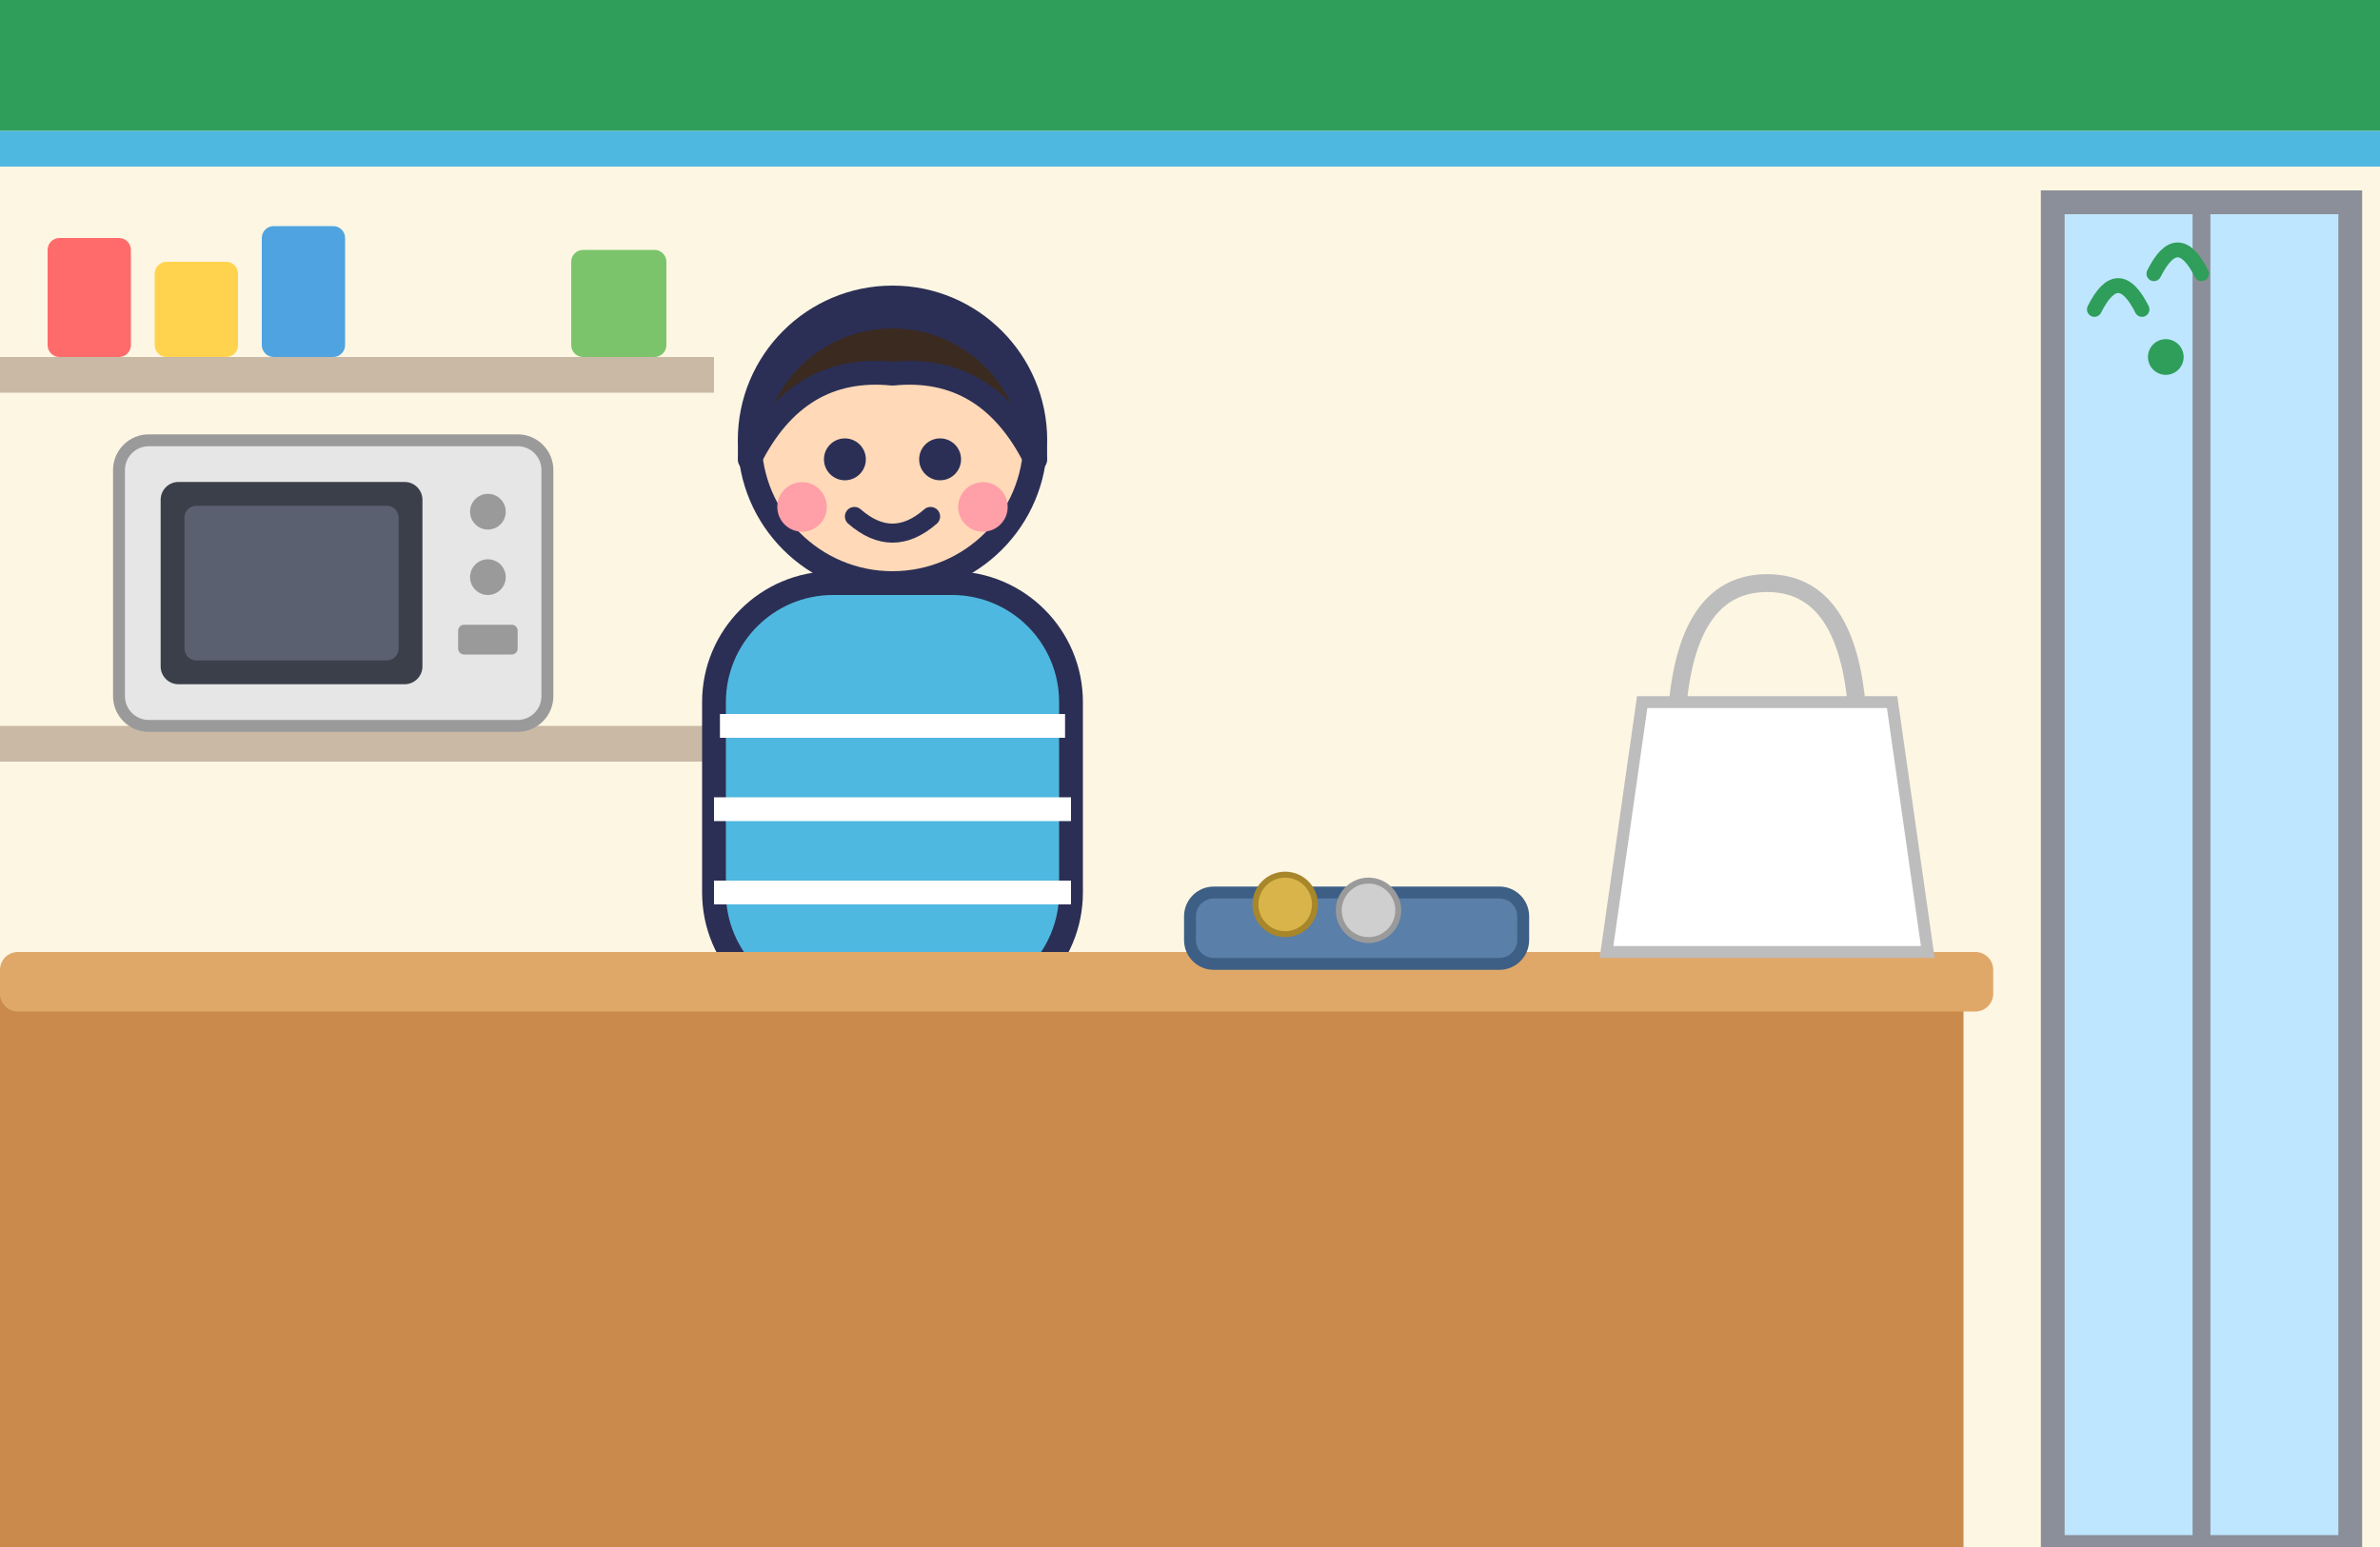
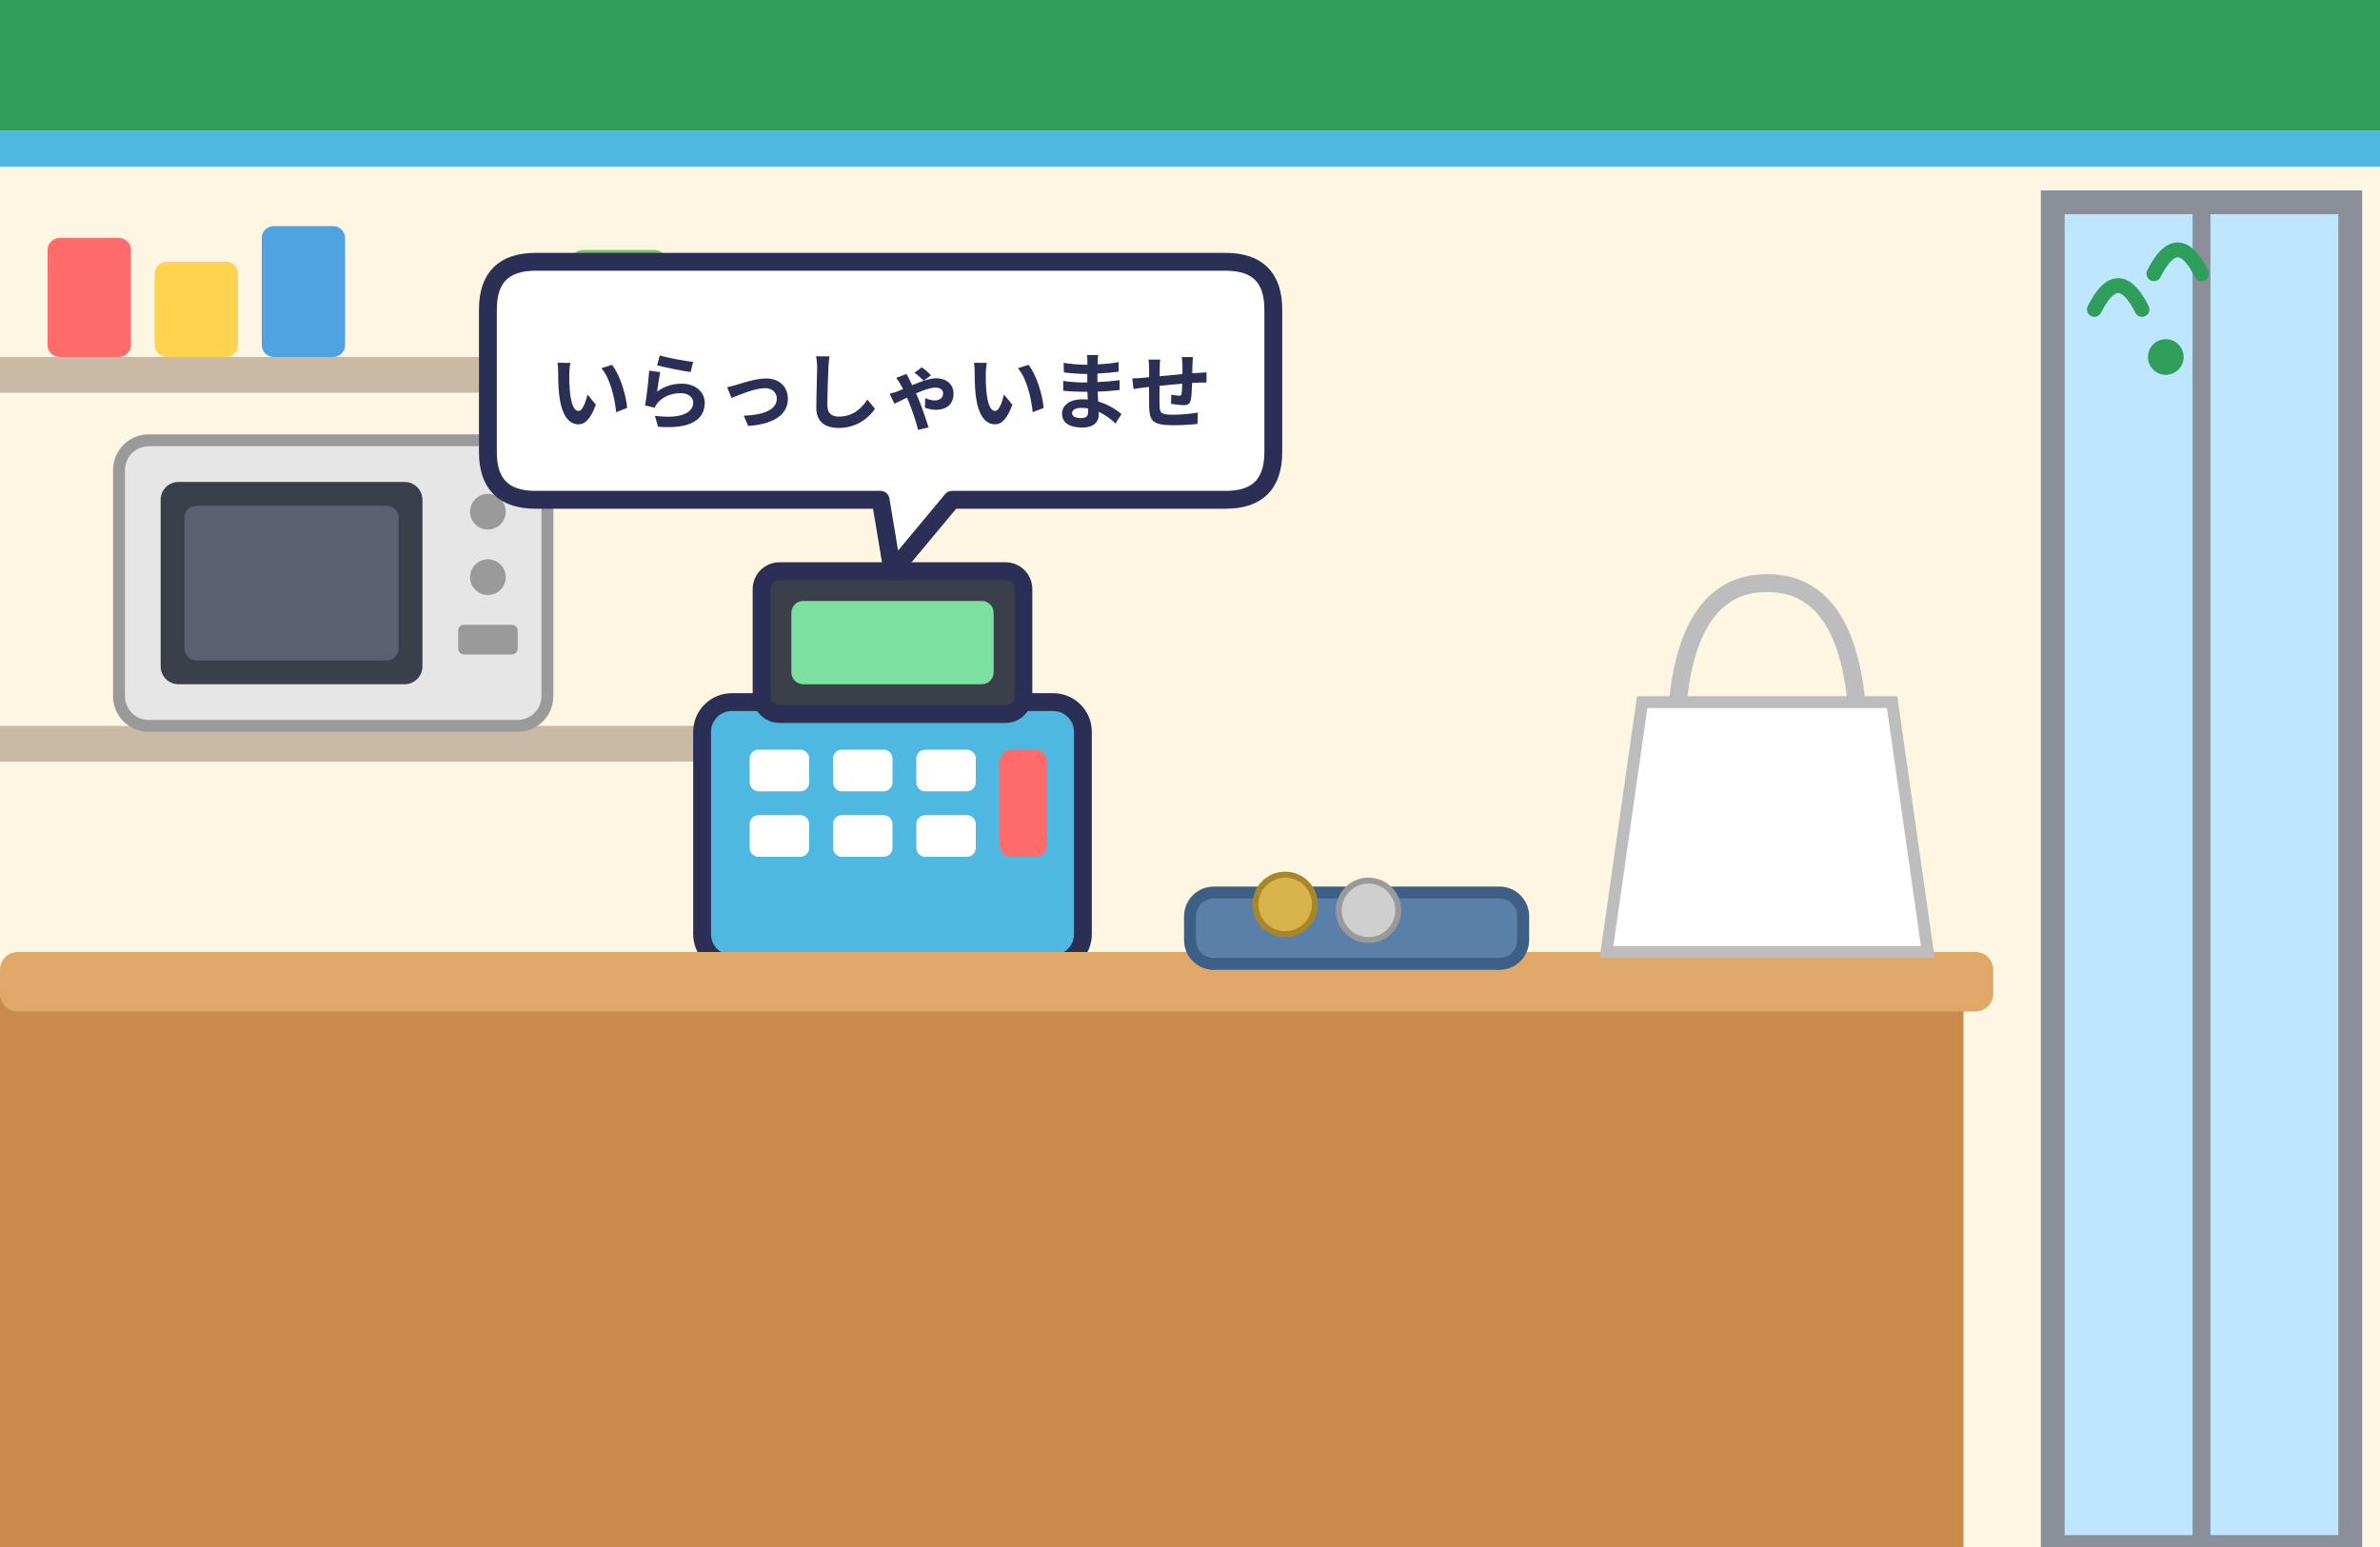
- <svg xmlns="http://www.w3.org/2000/svg" viewBox="0 0 400 260" role="img" aria-label="Inside a convenience store: the smiling worker, a money tray, a bag, a microwave and the door">
+ <svg xmlns="http://www.w3.org/2000/svg" viewBox="0 0 400 260" role="img" aria-label="Inside a convenience store: the cash register with a welcome bubble, a money tray, a bag, a microwave and the door">
  <rect width="400" height="260" fill="#fdf6e3" />
  <rect x="0" y="0" width="400" height="22" fill="#2f9e5a" />
  <rect x="0" y="22" width="400" height="6" fill="#4fb8e0" />
  <rect x="0" y="122" width="120" height="6" fill="#c9b9a5" />
  <rect x="0" y="60" width="120" height="6" fill="#c9b9a5" />
  <g>
    <rect x="8" y="40" width="14" height="20" rx="2" fill="#ff6b6b" />
    <rect x="26" y="44" width="14" height="16" rx="2" fill="#ffd34d" />
    <rect x="44" y="38" width="14" height="22" rx="2" fill="#4fa3e0" />
    <rect x="96" y="42" width="16" height="18" rx="2" fill="#7cc46b" />
  </g>
  <rect x="20" y="74" width="72" height="48" rx="5" fill="#e6e6e6" stroke="#9a9a9a" stroke-width="2" />
  <rect x="27" y="81" width="44" height="34" rx="3" fill="#3b3f4a" />
  <rect x="31" y="85" width="36" height="26" rx="2" fill="#5a6070" />
  <g fill="#9a9a9a">
    <circle cx="82" cy="86" r="3" />
    <circle cx="82" cy="97" r="3" />
    <rect x="77" y="105" width="10" height="5" rx="1" />
  </g>
-   <g transform="translate(150 0)">
-     <rect x="-30" y="98" width="60" height="72" rx="20" fill="#4fb8e0" stroke="#2b2f55" stroke-width="4" />
-     <path d="M-29 122 H29 M-30 136 H30 M-30 150 H30" stroke="#fff" stroke-width="4" />
-     <g transform="translate(0 74) scale(1.6)">
-       <circle r="15" fill="#ffd9b8" stroke="#2b2f55" stroke-width="2.5" />
-       <path d="M-15 2 A15 15 0 1 1 15 2 Q10 -8 0 -7 Q-10 -8 -15 2Z" fill="#3b2a20" stroke="#2b2f55" stroke-width="2.5" stroke-linejoin="round" />
-       <circle cx="-5" cy="2" r="2.2" fill="#2b2f55" />
-       <circle cx="5" cy="2" r="2.2" fill="#2b2f55" />
-       <circle cx="-9.5" cy="7" r="2.6" fill="#ff9fa8" />
-       <circle cx="9.5" cy="7" r="2.6" fill="#ff9fa8" />
-       <path d="M-4 8 Q0 11.5 4 8" fill="none" stroke="#2b2f55" stroke-width="2" stroke-linecap="round" />
+   <g>
+     <rect x="118" y="118" width="64" height="44" rx="5" fill="#4fb8e0" stroke="#2b2f55" stroke-width="3" />
+     <rect x="128" y="96" width="44" height="24" rx="3" fill="#3b3f4a" stroke="#2b2f55" stroke-width="3" />
+     <rect x="133" y="101" width="34" height="14" rx="2" fill="#7ce0a0" />
+     <g fill="#fff">
+       <rect x="126" y="126" width="10" height="7" rx="1.5" />
+       <rect x="140" y="126" width="10" height="7" rx="1.5" />
+       <rect x="154" y="126" width="10" height="7" rx="1.5" />
+       <rect x="126" y="137" width="10" height="7" rx="1.5" />
+       <rect x="140" y="137" width="10" height="7" rx="1.5" />
+       <rect x="154" y="137" width="10" height="7" rx="1.5" />
    </g>
+     <rect x="168" y="126" width="8" height="18" rx="2" fill="#ff6b6b" />
  </g>
+   <path d="M90 44 H206 Q214 44 214 52 V76 Q214 84 206 84 H160 L150 96 L148 84 H90 Q82 84 82 76 V52 Q82 44 90 44Z" fill="#fff" stroke="#2b2f55" stroke-width="3" stroke-linejoin="round" />
+   <text x="148" y="71" font-family="Noto Sans JP, Hiragino Sans, Yu Gothic, sans-serif" font-weight="700" text-anchor="middle" font-size="14" fill="#2b2f55">いらっしゃいませ</text>
  <rect x="0" y="165" width="330" height="95" fill="#c98a4b" />
  <rect x="0" y="160" width="335" height="10" rx="3" fill="#e0a868" />
  <rect x="200" y="150" width="56" height="12" rx="4" fill="#5a7fa8" stroke="#3d5f85" stroke-width="2" />
  <circle cx="216" cy="152" r="5" fill="#d9b44a" stroke="#a8862a" />
  <circle cx="230" cy="153" r="5" fill="#cfcfcf" stroke="#9a9a9a" />
  <path d="M270 160 L276 118 H318 L324 160Z" fill="#fff" stroke="#bdbdbd" stroke-width="2" />
  <path d="M282 118 Q284 98 297 98 Q310 98 312 118" fill="none" stroke="#bdbdbd" stroke-width="3" />
  <rect x="345" y="34" width="50" height="226" fill="#bfe6ff" stroke="#8a8f99" stroke-width="4" />
  <path d="M370 34 V260" stroke="#8a8f99" stroke-width="3" />
  <g fill="none" stroke="#2f9e5a" stroke-width="2.5" stroke-linecap="round">
    <path d="M352 52 q4-8 8 0" />
    <path d="M362 46 q4-8 8 0" />
  </g>
  <circle cx="364" cy="60" r="3" fill="#2f9e5a" />
</svg>
